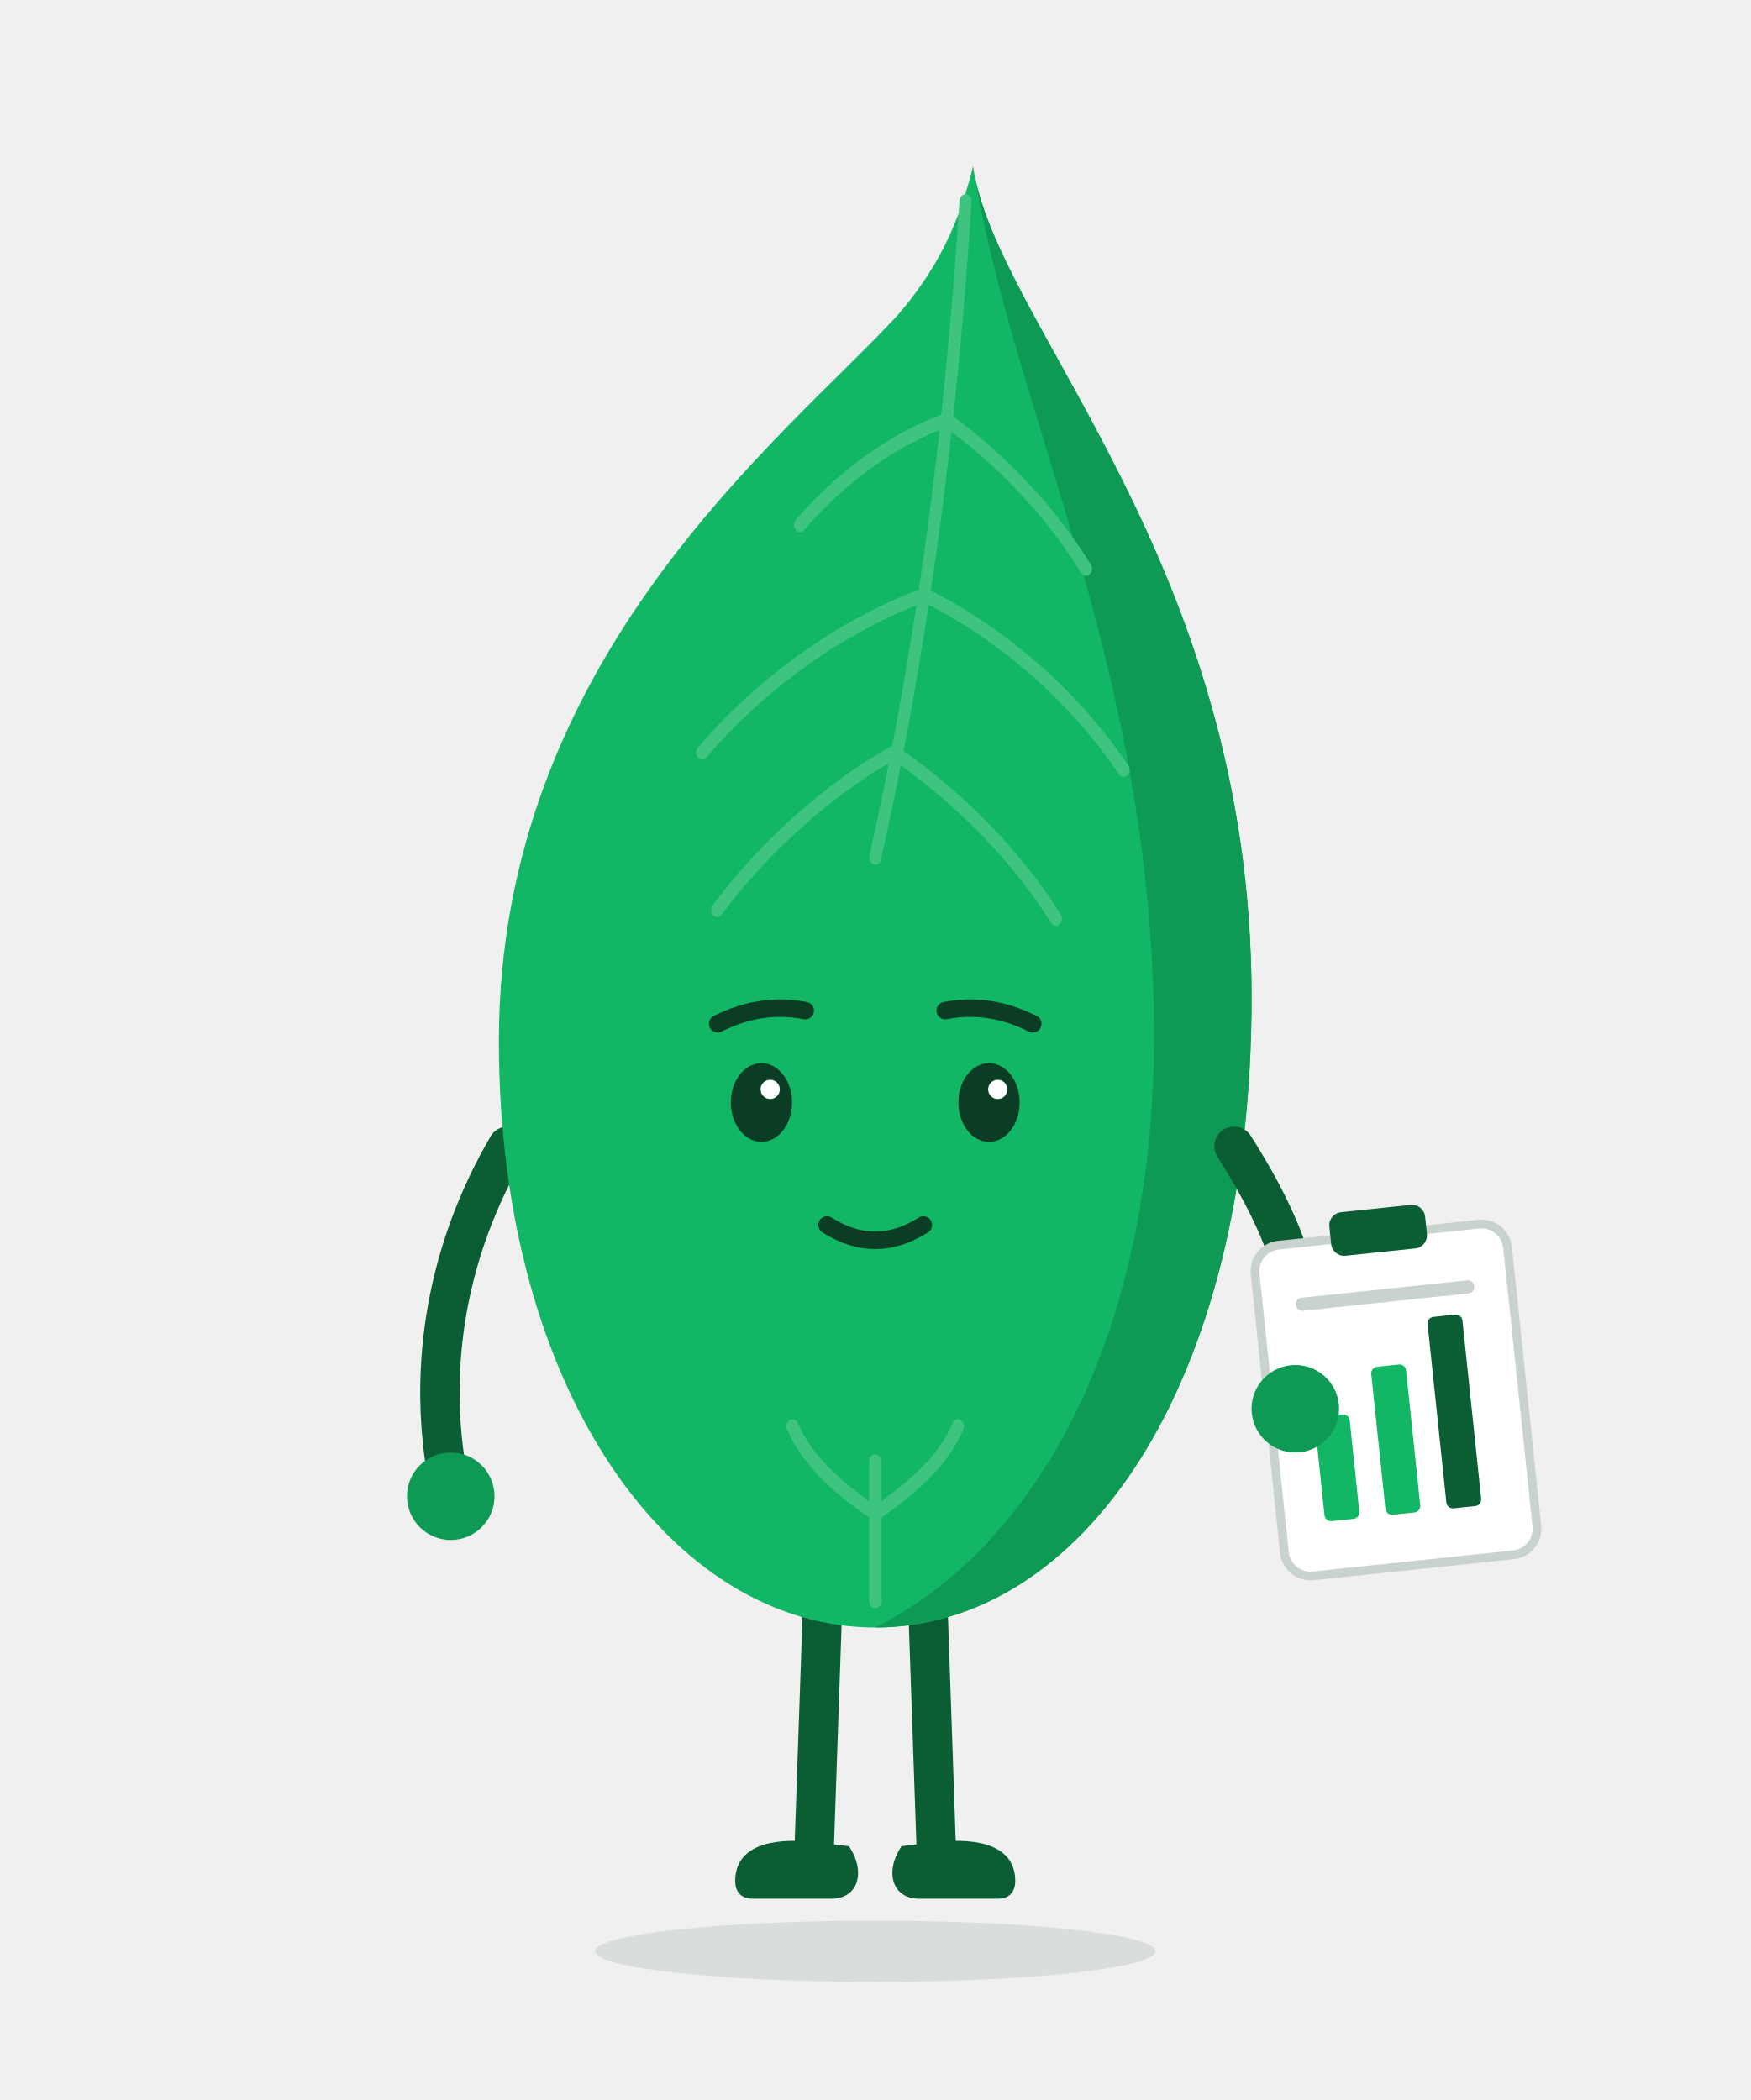
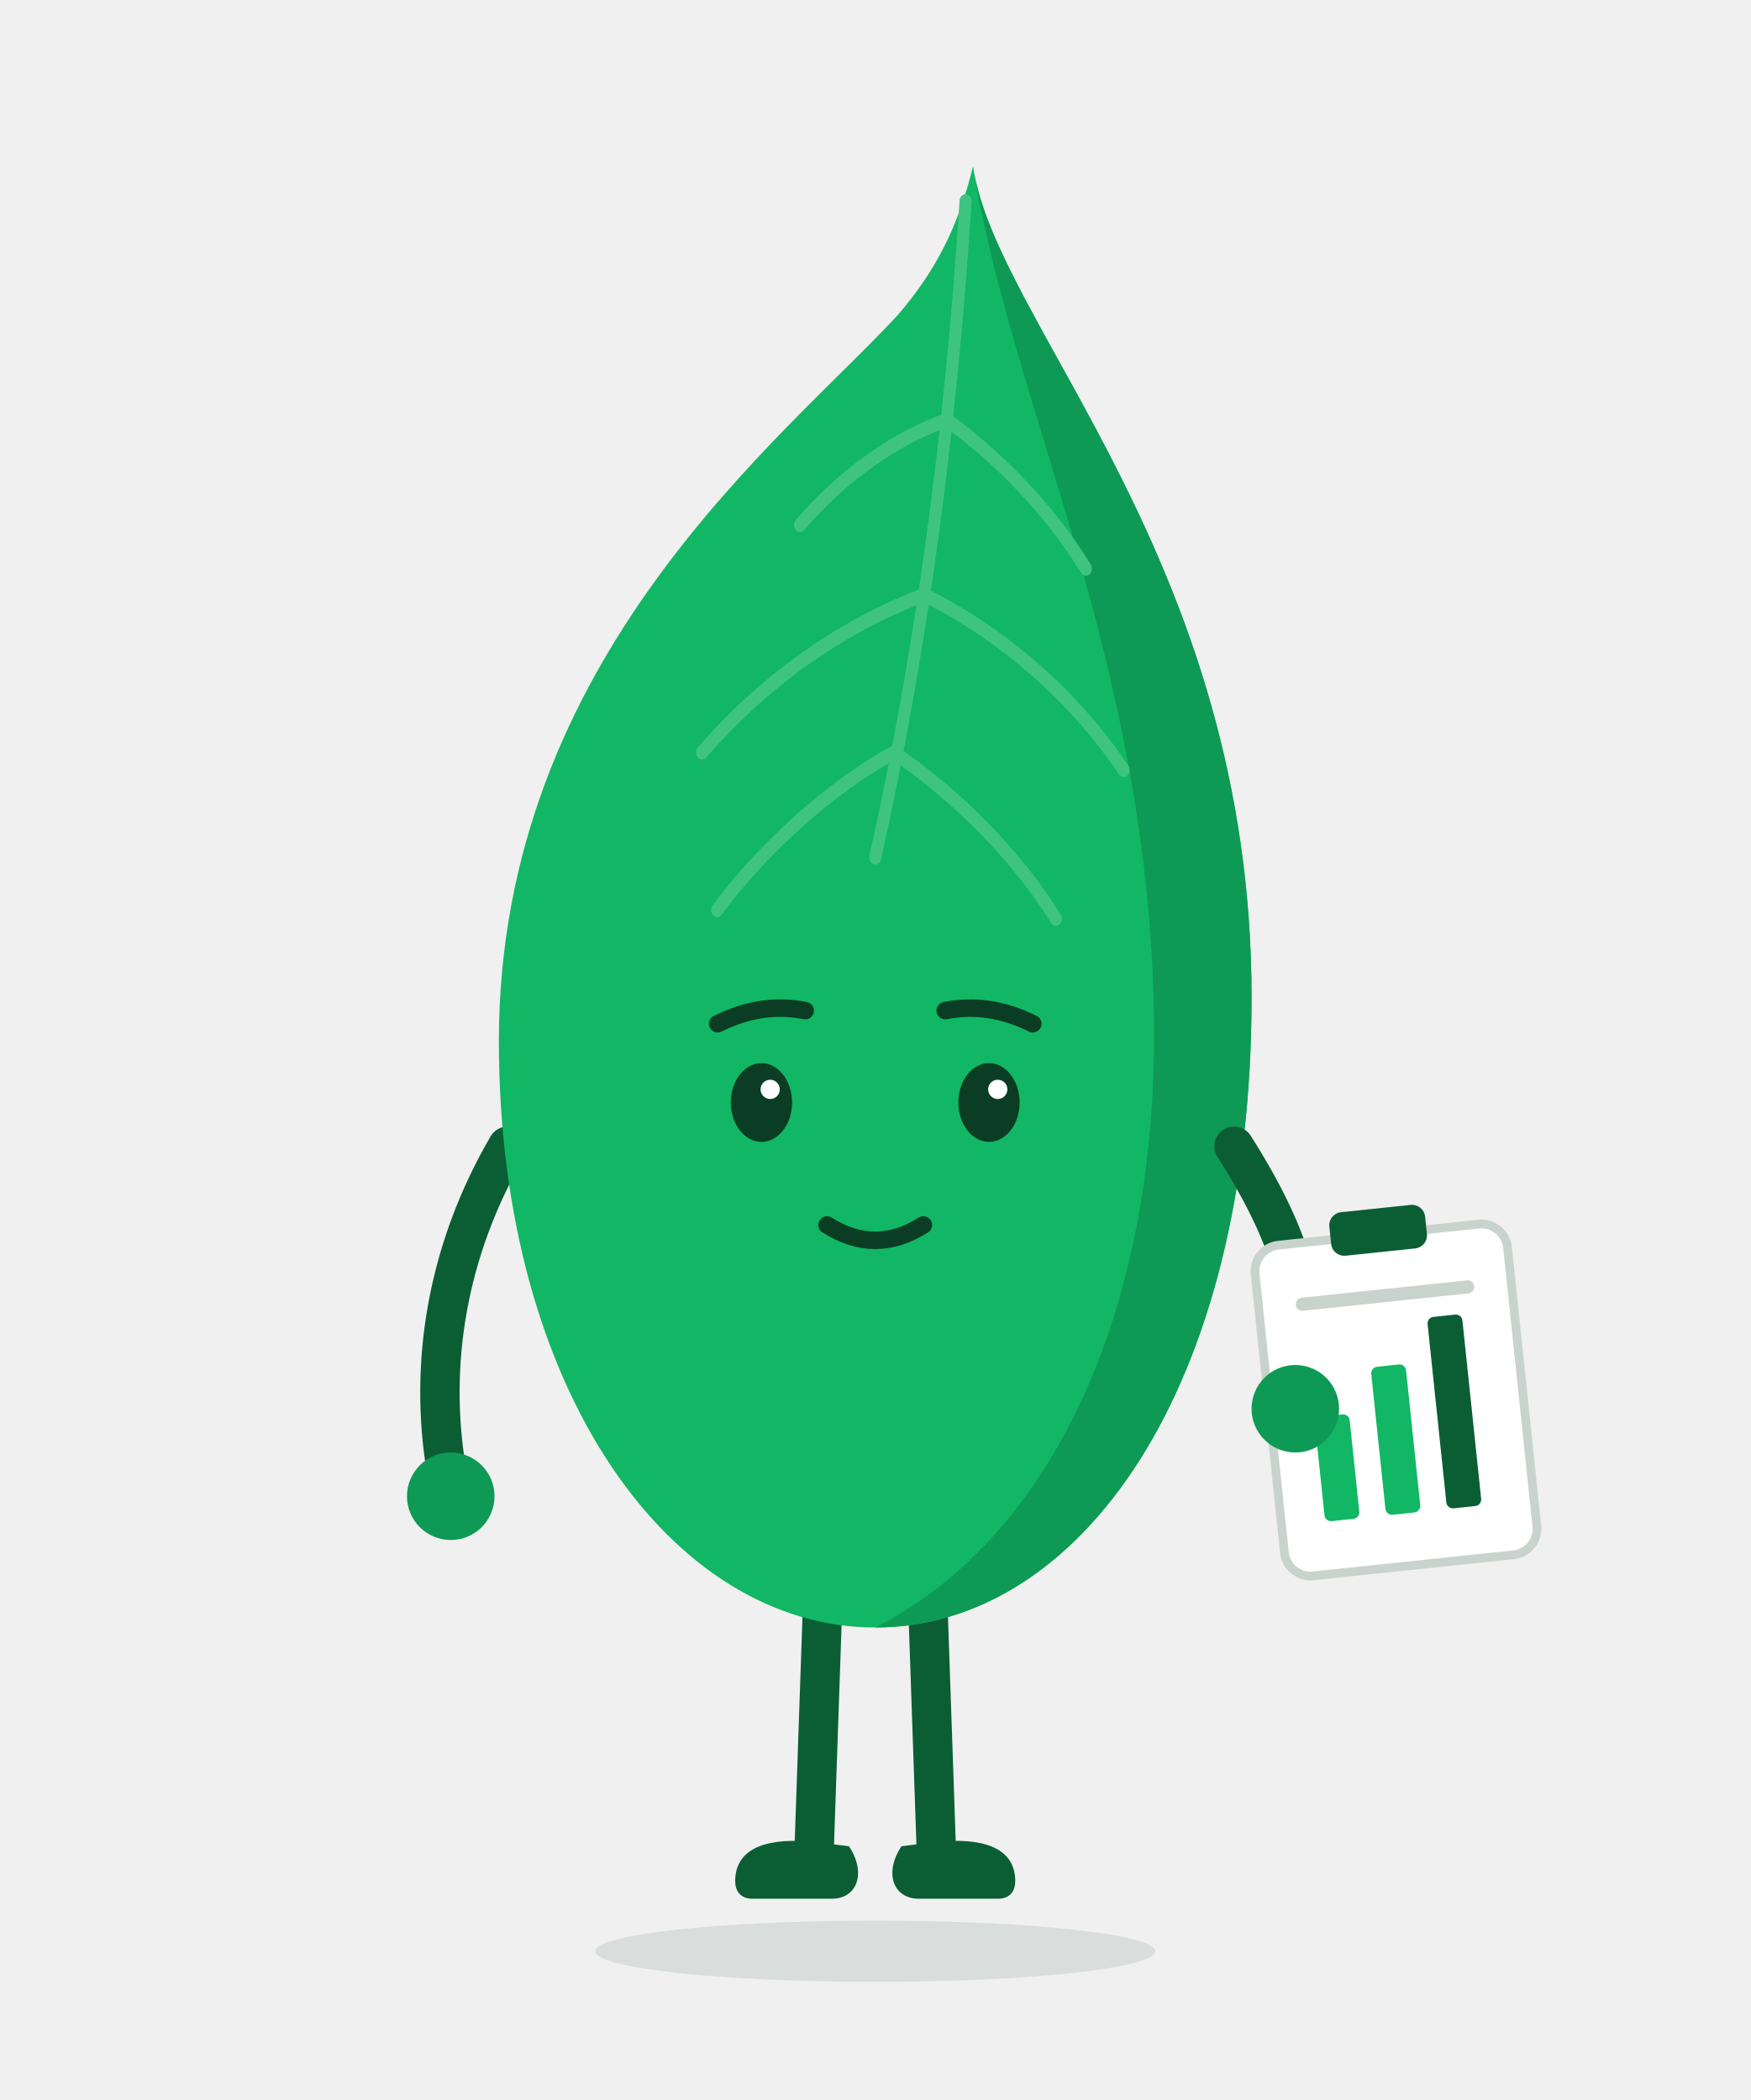
<svg xmlns="http://www.w3.org/2000/svg" viewBox="0 0 400 480" width="400" height="480" role="img" aria-labelledby="t">
  <ellipse cx="200" cy="446" rx="64" ry="7" fill="#0b3d24" opacity=".1" />
  <path d="M188 366 L186 424 M212 366 L214 424" stroke="#0b5e34" stroke-width="9" fill="none" stroke-linecap="round" stroke-linejoin="round" />
  <path d="M168 430 C168 422 176 420 186 421 L194 422 C198 428 196 434 190 434 L172 434 C169 434 168 432 168 430 Z" fill="#0b5e34" />
  <path d="M232 430 C232 422 224 420 214 421 L206 422 C202 428 204 434 210 434 L228 434 C231 434 232 432 232 430 Z" fill="#0b5e34" />
  <path d="M116 262 C102 286 98 312 102 336" stroke="#0b5e34" stroke-width="9" fill="none" stroke-linecap="round" stroke-linejoin="round" />
  <circle cx="103" cy="342" r="10" fill="#0e9a54" />
  <g transform="translate(200 0) scale(.86 1) translate(-200 0)">
    <path d="M226 38 C232 74 300 128 300 228 C300 318 254 372 200 372 C146 372 100 318 100 238 C100 150 176 100 206 72 C216 62 222 52 226 38 Z" fill="#11b764" />
    <path d="M226 38 C232 74 300 128 300 228 C300 318 254 372 200 372 C246 352 276 300 274 230 C272 150 236 92 226 38 Z" fill="#0e9a54" />
-     <path d="M224 46 C220 100 212 150 200 196 M219 96 C232 104 246 116 256 130 M219 96 C206 100 192 108 180 120 M213 136 C232 144 252 158 266 176 M213 136 C194 142 172 154 154 172 M205 172 C222 182 238 196 248 210 M205 172 C188 180 170 194 158 208 M200 366 V334 M200 346 C210 340 218 334 222 326 M200 346 C190 340 182 334 178 326" fill="none" stroke="#3fc47f" stroke-width="3.2" stroke-linecap="round" stroke-linejoin="round" />
+     <path d="M224 46 C220 100 212 150 200 196 M219 96 C232 104 246 116 256 130 M219 96 C206 100 192 108 180 120 M213 136 C232 144 252 158 266 176 M213 136 C194 142 172 154 154 172 M205 172 C222 182 238 196 248 210 M205 172 C188 180 170 194 158 208" fill="none" stroke="#3fc47f" stroke-width="3.2" stroke-linecap="round" stroke-linejoin="round" />
  </g>
  <path d="M164 234 q10 -5 20 -3 M216 231 q10 -2 20 3" fill="none" stroke="#0b3d24" stroke-width="4" stroke-linecap="round" stroke-linejoin="round" />
  <ellipse cx="174" cy="252" rx="7" ry="9" fill="#0b3d24" />
  <ellipse cx="226" cy="252" rx="7" ry="9" fill="#0b3d24" />
  <circle cx="176" cy="249" r="2.2" fill="#fff" />
  <circle cx="228" cy="249" r="2.2" fill="#fff" />
  <path d="M189 280 Q200 287 211 280" fill="none" stroke="#0b3d24" stroke-width="4" stroke-linecap="round" stroke-linejoin="round" />
  <path d="M282 262 C296 284 300 300 296 316" stroke="#0b5e34" stroke-width="9" fill="none" stroke-linecap="round" stroke-linejoin="round" />
  <g transform="rotate(-6 319 320)">
    <rect x="290" y="282" width="58" height="76" rx="6" fill="#fff" stroke="#c9d3ce" stroke-width="2" />
    <rect x="308" y="276" width="22" height="10" rx="3" fill="#0b5e34" />
    <rect x="300" y="322" width="8" height="24" rx="1.5" fill="#11b764" />
    <rect x="314" y="312" width="8" height="34" rx="1.5" fill="#11b764" />
    <rect x="328" y="302" width="8" height="44" rx="1.5" fill="#0b5e34" />
    <path d="M300 296 h38" stroke="#c9d3ce" stroke-width="3" stroke-linecap="round" stroke-linejoin="round" />
  </g>
  <circle cx="296" cy="322" r="10" fill="#0e9a54" />
</svg>
